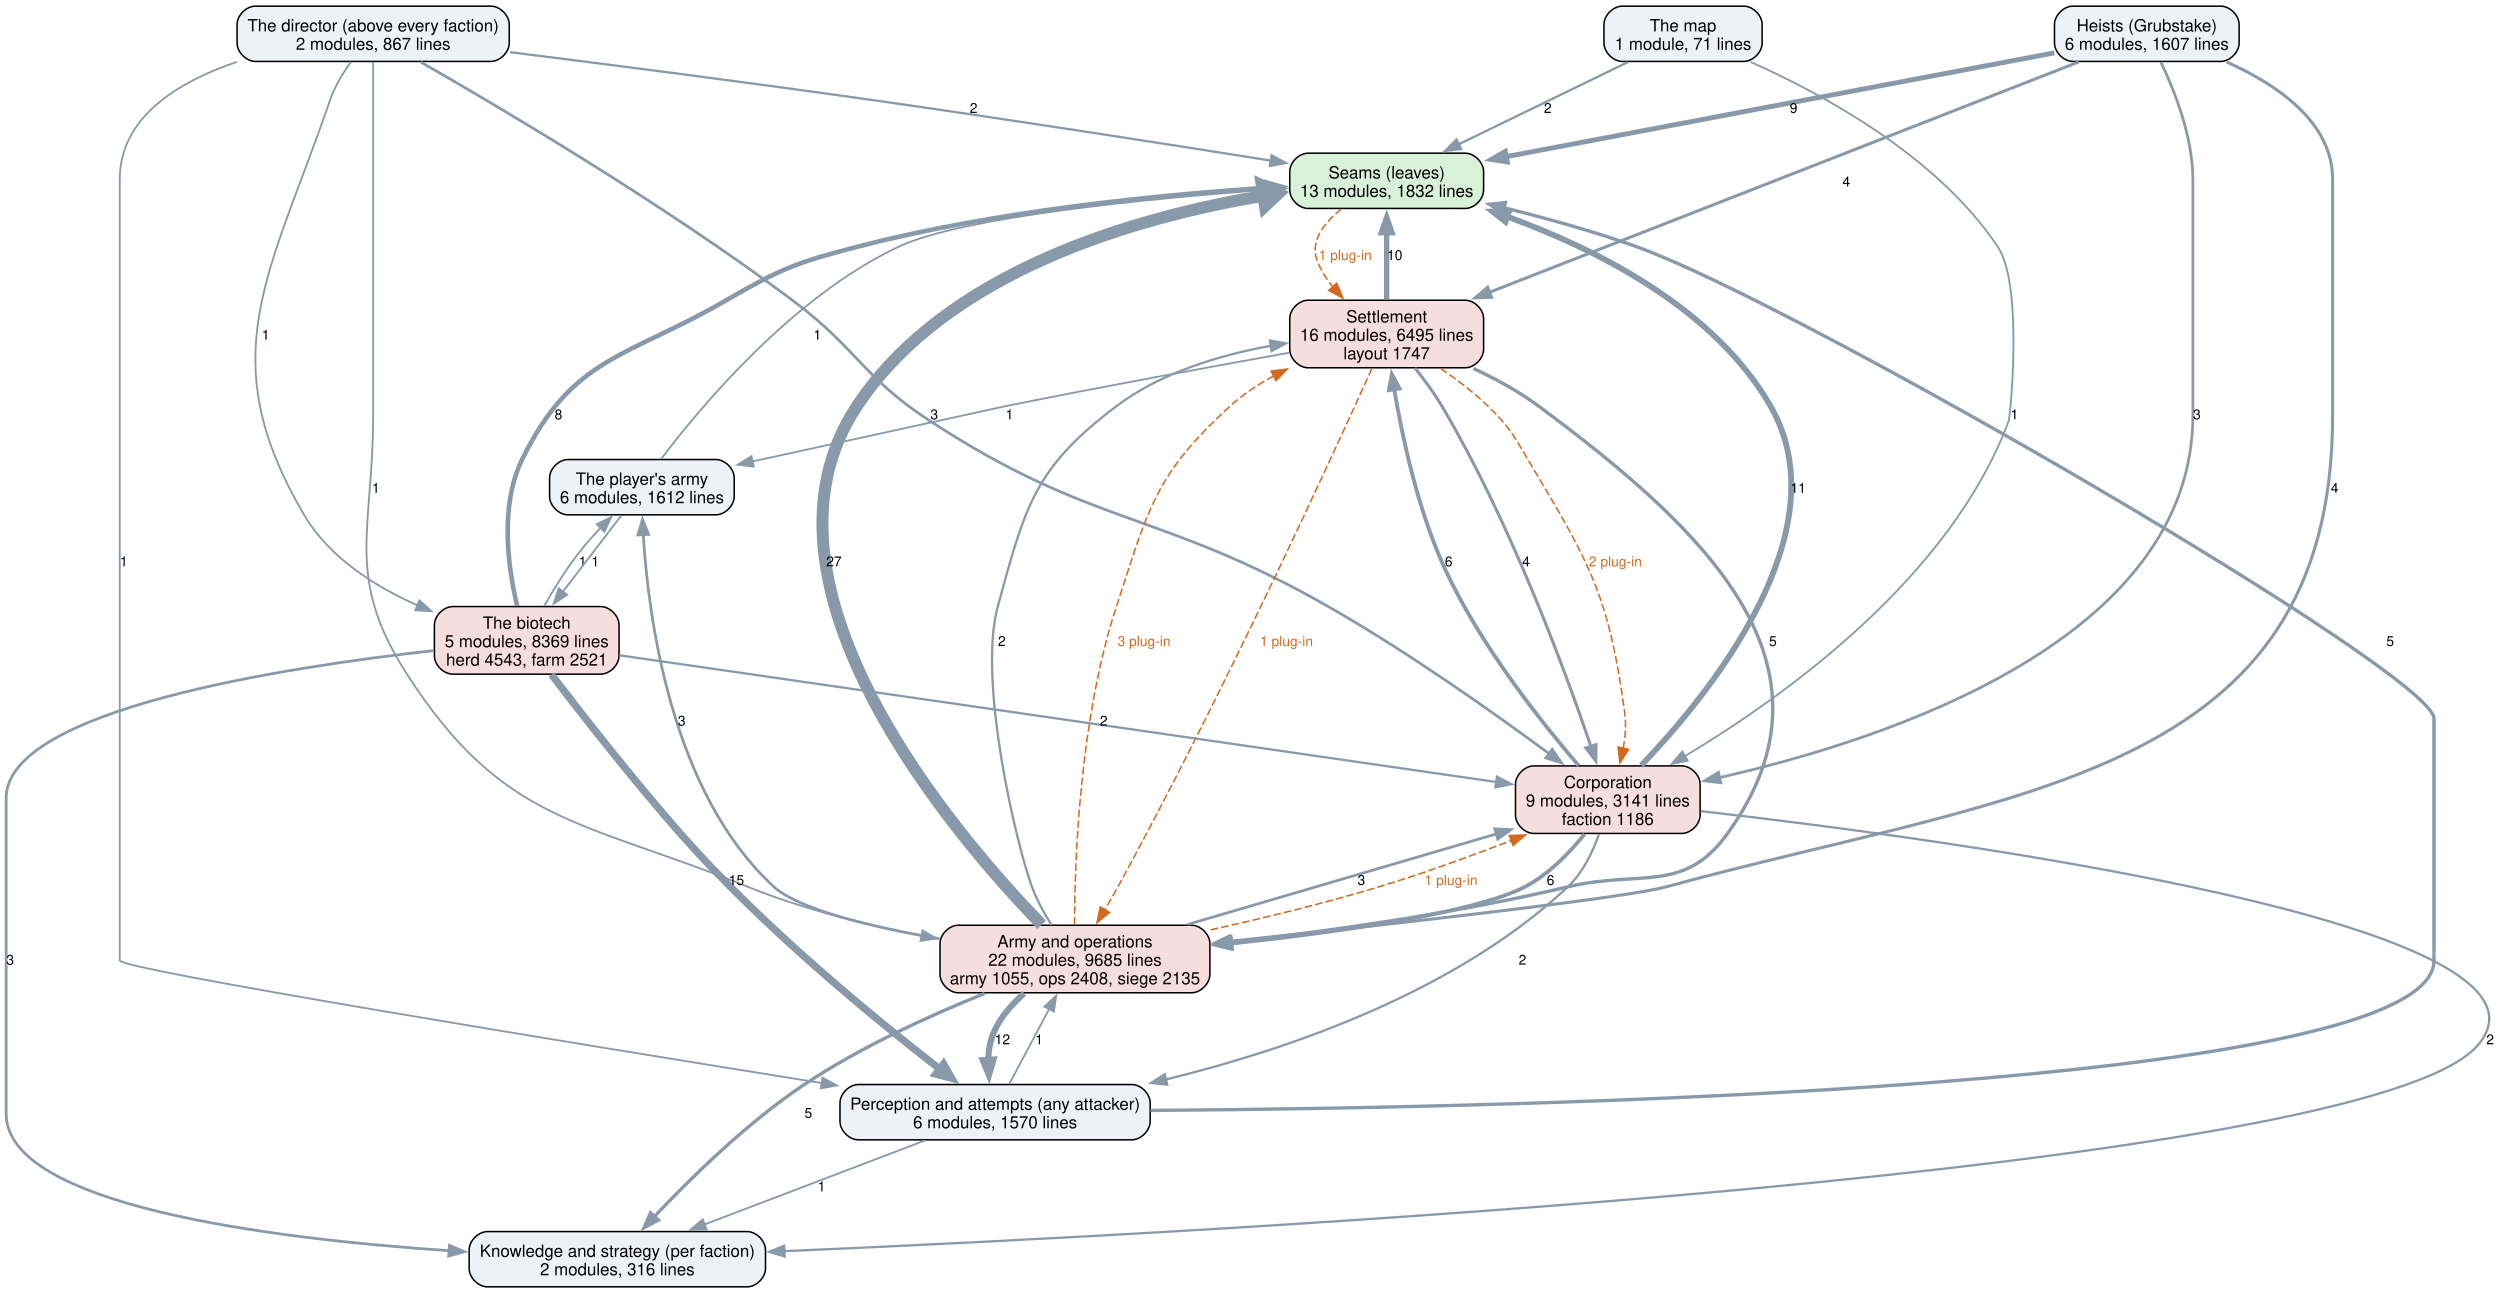
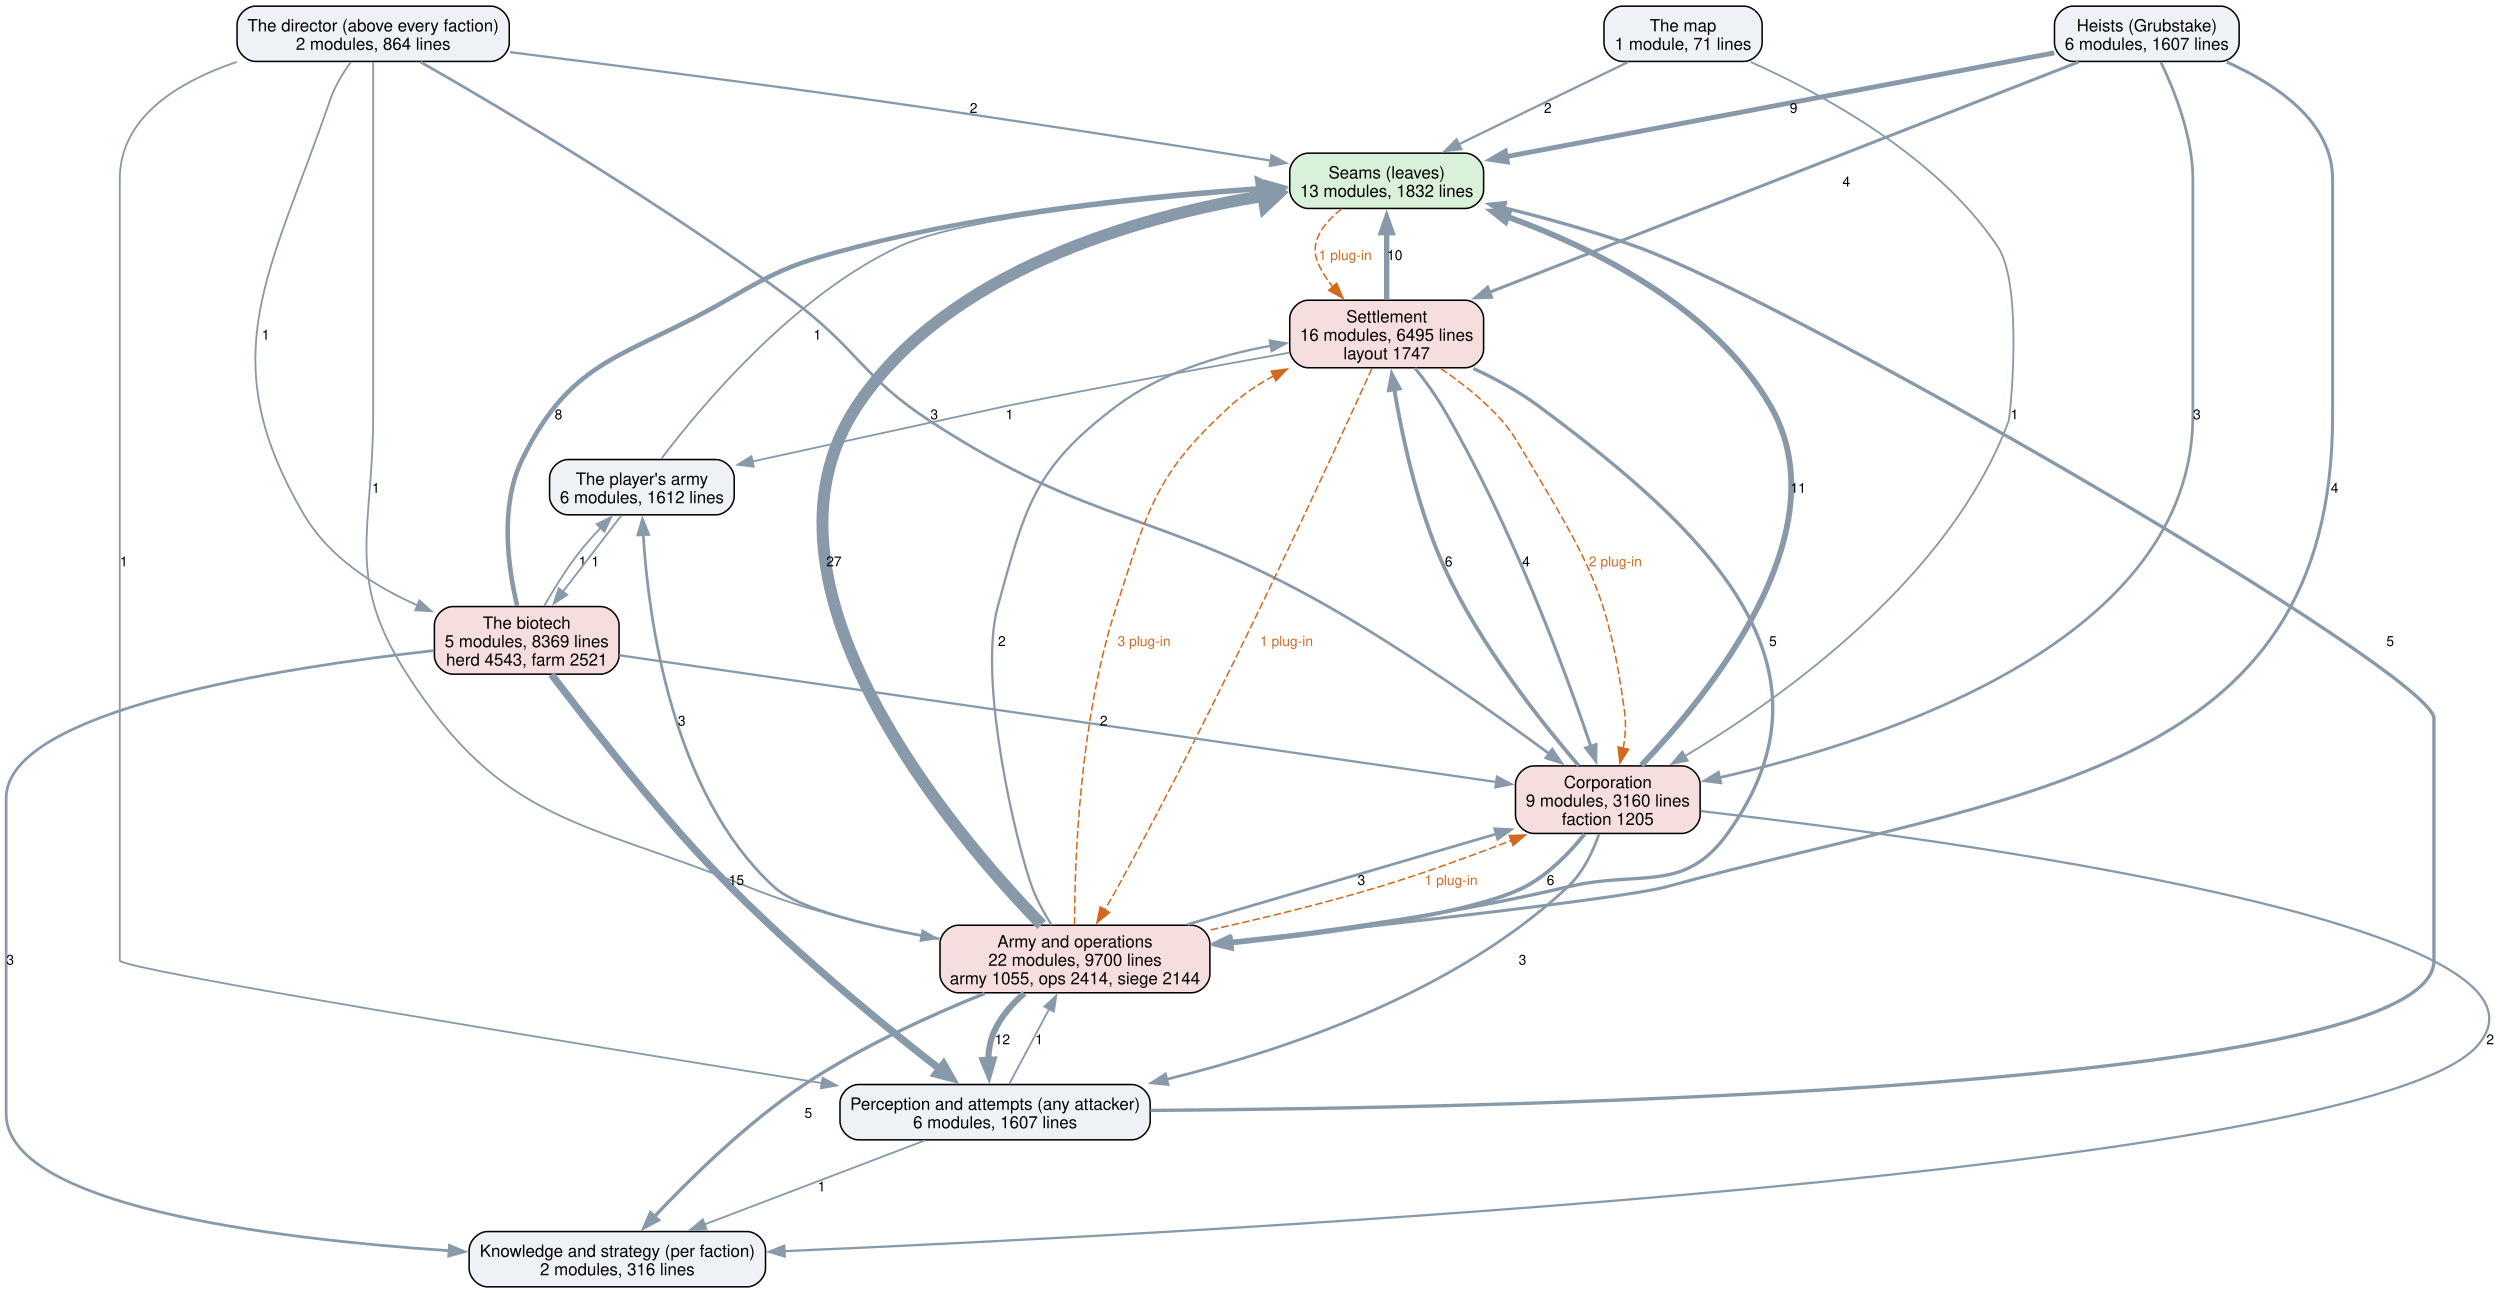
<svg xmlns="http://www.w3.org/2000/svg" width="1628pt" height="842pt" viewBox="0.00 0.00 1628.00 842.00">
  <g id="graph0" class="graph" transform="scale(1 1) rotate(0) translate(4 838)">
    <polygon fill="white" stroke="none" points="-4,4 -4,-838 1624.22,-838 1624.22,4 -4,4" />
    <g id="node1" class="node">
      <path fill="#d9f0d9" stroke="black" d="M950.12,-738.25C950.12,-738.25 847.88,-738.25 847.88,-738.25 841.88,-738.25 835.88,-732.25 835.88,-726.25 835.88,-726.25 835.88,-714.25 835.88,-714.25 835.88,-708.25 841.88,-702.25 847.88,-702.25 847.88,-702.25 950.12,-702.25 950.12,-702.25 956.12,-702.25 962.12,-708.25 962.12,-714.25 962.12,-714.25 962.12,-726.25 962.12,-726.25 962.12,-732.25 956.12,-738.25 950.12,-738.25" />
      <text xml:space="preserve" text-anchor="middle" x="899" y="-721.8" font-family="Helvetica,sans-Serif" font-size="11.00">Seams (leaves)</text>
      <text xml:space="preserve" text-anchor="middle" x="899" y="-709.8" font-family="Helvetica,sans-Serif" font-size="11.00">13 modules, 1832 lines</text>
    </g>
    <g id="node6" class="node">
      <path fill="#f7dede" stroke="black" d="M950.12,-642.5C950.12,-642.5 847.88,-642.5 847.88,-642.5 841.88,-642.5 835.88,-636.5 835.88,-630.5 835.88,-630.5 835.88,-610.5 835.88,-610.5 835.88,-604.5 841.88,-598.5 847.88,-598.5 847.88,-598.5 950.12,-598.5 950.12,-598.5 956.12,-598.5 962.12,-604.5 962.12,-610.5 962.12,-610.5 962.12,-630.5 962.12,-630.5 962.12,-636.5 956.12,-642.5 950.12,-642.5" />
      <text xml:space="preserve" text-anchor="middle" x="899" y="-628.05" font-family="Helvetica,sans-Serif" font-size="11.00">Settlement</text>
      <text xml:space="preserve" text-anchor="middle" x="899" y="-616.05" font-family="Helvetica,sans-Serif" font-size="11.00">16 modules, 6495 lines</text>
      <text xml:space="preserve" text-anchor="middle" x="899" y="-604.05" font-family="Helvetica,sans-Serif" font-size="11.00">layout 1747</text>
    </g>
    <g id="edge39" class="edge">
      <path fill="none" stroke="#d2691e" stroke-dasharray="5,2" d="M869.53,-701.92C858,-692.72 848.65,-680.62 854,-667.5 856.37,-661.68 859.88,-656.2 863.9,-651.19" />
      <polygon fill="#d2691e" stroke="#d2691e" points="866.44,-653.59 870.55,-643.82 861.25,-648.9 866.44,-653.59" />
      <text xml:space="preserve" text-anchor="middle" x="872" y="-668.7" font-family="Helvetica,sans-Serif" font-size="9.00" fill="#d2691e">1 plug-in</text>
    </g>
    <g id="node2" class="node">
      <path fill="#eef2f7" stroke="black" d="M733,-131.75C733,-131.75 555,-131.75 555,-131.75 549,-131.75 543,-125.75 543,-119.75 543,-119.75 543,-107.75 543,-107.75 543,-101.75 549,-95.75 555,-95.75 555,-95.75 733,-95.75 733,-95.75 739,-95.75 745,-101.75 745,-107.75 745,-107.75 745,-119.75 745,-119.75 745,-125.75 739,-131.75 733,-131.75" />
      <text xml:space="preserve" text-anchor="middle" x="644" y="-115.3" font-family="Helvetica,sans-Serif" font-size="11.00">Perception and attempts (any attacker)</text>
-       <text xml:space="preserve" text-anchor="middle" x="644" y="-103.3" font-family="Helvetica,sans-Serif" font-size="11.00">6 modules, 1570 lines</text>
+       <text xml:space="preserve" text-anchor="middle" x="644" y="-103.3" font-family="Helvetica,sans-Serif" font-size="11.00">6 modules, 1607 lines</text>
    </g>
    <g id="edge18" class="edge">
      <path fill="none" stroke="#8899aa" stroke-width="2.2" d="M745.17,-114.89C987.45,-116.57 1581,-129.19 1581,-212.5 1581,-370.12 1581,-370.12 1581,-370.12 1581,-399.3 1167.37,-639.31 1062,-677.25 1034.23,-687.25 1003,-695.9 975.36,-702.7" />
      <polygon fill="#8899aa" stroke="#8899aa" stroke-width="2.2" points="974.67,-699.27 965.77,-705.01 976.31,-706.07 974.67,-699.27" />
      <text xml:space="preserve" text-anchor="middle" x="1552.5" y="-417.32" font-family="Helvetica,sans-Serif" font-size="9.00">5</text>
    </g>
    <g id="node3" class="node">
      <path fill="#eef2f7" stroke="black" d="M482.5,-36C482.5,-36 313.5,-36 313.5,-36 307.5,-36 301.5,-30 301.5,-24 301.5,-24 301.5,-12 301.5,-12 301.5,-6 307.5,0 313.5,0 313.5,0 482.5,0 482.5,0 488.5,0 494.5,-6 494.5,-12 494.5,-12 494.5,-24 494.5,-24 494.5,-30 488.5,-36 482.5,-36" />
      <text xml:space="preserve" text-anchor="middle" x="398" y="-19.55" font-family="Helvetica,sans-Serif" font-size="11.00">Knowledge and strategy (per faction)</text>
      <text xml:space="preserve" text-anchor="middle" x="398" y="-7.55" font-family="Helvetica,sans-Serif" font-size="11.00">2 modules, 316 lines</text>
    </g>
    <g id="edge17" class="edge">
      <path fill="none" stroke="#8899aa" stroke-width="1.2" d="M598.31,-95.34C557.79,-79.89 498.44,-57.28 454.87,-40.67" />
      <polygon fill="#8899aa" stroke="#8899aa" stroke-width="1.2" points="456.15,-37.42 445.56,-37.13 453.66,-43.96 456.15,-37.42" />
      <text xml:space="preserve" text-anchor="middle" x="531" y="-62.2" font-family="Helvetica,sans-Serif" font-size="9.00">1</text>
    </g>
    <g id="node7" class="node">
      <path fill="#f7dede" stroke="black" d="M771.88,-235.5C771.88,-235.5 620.12,-235.5 620.12,-235.5 614.12,-235.5 608.12,-229.5 608.12,-223.5 608.12,-223.5 608.12,-203.5 608.12,-203.5 608.12,-197.5 614.12,-191.5 620.12,-191.5 620.12,-191.5 771.88,-191.5 771.88,-191.5 777.88,-191.5 783.88,-197.5 783.88,-203.5 783.88,-203.5 783.88,-223.5 783.88,-223.5 783.88,-229.5 777.88,-235.5 771.88,-235.5" />
      <text xml:space="preserve" text-anchor="middle" x="696" y="-221.05" font-family="Helvetica,sans-Serif" font-size="11.00">Army and operations</text>
-       <text xml:space="preserve" text-anchor="middle" x="696" y="-209.05" font-family="Helvetica,sans-Serif" font-size="11.00">22 modules, 9685 lines</text>
-       <text xml:space="preserve" text-anchor="middle" x="696" y="-197.05" font-family="Helvetica,sans-Serif" font-size="11.00">army 1055, ops 2408, siege 2135</text>
+       <text xml:space="preserve" text-anchor="middle" x="696" y="-209.05" font-family="Helvetica,sans-Serif" font-size="11.00">22 modules, 9700 lines</text>
+       <text xml:space="preserve" text-anchor="middle" x="696" y="-197.05" font-family="Helvetica,sans-Serif" font-size="11.00">army 1055, ops 2414, siege 2144</text>
    </g>
    <g id="edge16" class="edge">
      <path fill="none" stroke="#8899aa" stroke-width="1.2" d="M653.18,-132.01C660.4,-145.58 670.64,-164.84 679.3,-181.11" />
      <polygon fill="#8899aa" stroke="#8899aa" stroke-width="1.2" points="676.08,-182.5 683.86,-189.69 682.26,-179.21 676.08,-182.5" />
      <text xml:space="preserve" text-anchor="middle" x="672.62" y="-157.95" font-family="Helvetica,sans-Serif" font-size="9.00">1</text>
    </g>
    <g id="node4" class="node">
      <path fill="#eef2f7" stroke="black" d="M315.62,-834C315.62,-834 162.38,-834 162.38,-834 156.38,-834 150.38,-828 150.38,-822 150.38,-822 150.38,-810 150.38,-810 150.38,-804 156.38,-798 162.38,-798 162.38,-798 315.62,-798 315.62,-798 321.62,-798 327.62,-804 327.62,-810 327.62,-810 327.62,-822 327.62,-822 327.62,-828 321.62,-834 315.62,-834" />
      <text xml:space="preserve" text-anchor="middle" x="239" y="-817.55" font-family="Helvetica,sans-Serif" font-size="11.00">The director (above every faction)</text>
-       <text xml:space="preserve" text-anchor="middle" x="239" y="-805.55" font-family="Helvetica,sans-Serif" font-size="11.00">2 modules, 867 lines</text>
+       <text xml:space="preserve" text-anchor="middle" x="239" y="-805.55" font-family="Helvetica,sans-Serif" font-size="11.00">2 modules, 864 lines</text>
    </g>
    <g id="edge31" class="edge">
      <path fill="none" stroke="#8899aa" stroke-width="1.5" d="M328.12,-804.03C393.25,-795.87 483.68,-784.25 563,-773 652.72,-760.28 755.68,-744.2 823.72,-733.37" />
      <polygon fill="#8899aa" stroke="#8899aa" stroke-width="1.5" points="824.02,-736.87 833.35,-731.84 822.92,-729.95 824.02,-736.87" />
      <text xml:space="preserve" text-anchor="middle" x="630.01" y="-764.45" font-family="Helvetica,sans-Serif" font-size="9.00">2</text>
    </g>
    <g id="edge30" class="edge">
      <path fill="none" stroke="#8899aa" stroke-width="1.2" d="M150.22,-797.71C111.17,-784.43 74,-761.28 74,-721.25 74,-721.25 74,-721.25 74,-212.5 74,-206.76 365.41,-159.25 531.51,-132.64" />
      <polygon fill="#8899aa" stroke="#8899aa" stroke-width="1.2" points="531.64,-136.17 540.96,-131.13 530.53,-129.25 531.64,-136.17" />
      <text xml:space="preserve" text-anchor="middle" x="76.62" y="-469.2" font-family="Helvetica,sans-Serif" font-size="9.00">1</text>
    </g>
    <g id="node5" class="node">
      <path fill="#f7dede" stroke="black" d="M1091.12,-339.25C1091.12,-339.25 994.88,-339.25 994.88,-339.25 988.88,-339.25 982.88,-333.25 982.88,-327.25 982.88,-327.25 982.88,-307.25 982.88,-307.25 982.88,-301.25 988.88,-295.25 994.88,-295.25 994.88,-295.25 1091.12,-295.25 1091.12,-295.25 1097.12,-295.25 1103.12,-301.25 1103.12,-307.25 1103.12,-307.25 1103.12,-327.25 1103.12,-327.25 1103.12,-333.25 1097.12,-339.25 1091.12,-339.25" />
      <text xml:space="preserve" text-anchor="middle" x="1043" y="-324.8" font-family="Helvetica,sans-Serif" font-size="11.00">Corporation</text>
-       <text xml:space="preserve" text-anchor="middle" x="1043" y="-312.8" font-family="Helvetica,sans-Serif" font-size="11.00">9 modules, 3141 lines</text>
-       <text xml:space="preserve" text-anchor="middle" x="1043" y="-300.8" font-family="Helvetica,sans-Serif" font-size="11.00">faction 1186</text>
+       <text xml:space="preserve" text-anchor="middle" x="1043" y="-312.8" font-family="Helvetica,sans-Serif" font-size="11.00">9 modules, 3160 lines</text>
+       <text xml:space="preserve" text-anchor="middle" x="1043" y="-300.8" font-family="Helvetica,sans-Serif" font-size="11.00">faction 1205</text>
    </g>
    <g id="edge29" class="edge">
      <path fill="none" stroke="#8899aa" stroke-width="1.8" d="M269.92,-797.6C321.64,-768.04 428.25,-705.1 512,-642.5 554.51,-610.73 557.3,-592.75 601.75,-563.75 708.21,-494.3 750.59,-505.98 861,-443 912.79,-413.46 968.87,-373.73 1004.89,-347.12" />
      <polygon fill="#8899aa" stroke="#8899aa" stroke-width="1.8" points="1006.82,-350.04 1012.76,-341.27 1002.65,-344.42 1006.82,-350.04" />
      <text xml:space="preserve" text-anchor="middle" x="604.38" y="-564.95" font-family="Helvetica,sans-Serif" font-size="9.00">3</text>
    </g>
    <g id="edge28" class="edge">
      <path fill="none" stroke="#8899aa" stroke-width="1.2" d="M239,-797.72C239,-778.91 239,-747.94 239,-721.25 239,-721.25 239,-721.25 239,-567.62 239,-492.05 220.13,-462.57 261,-399 323.89,-301.18 375.23,-304.2 483,-260.5 518.82,-245.97 559.98,-235.71 596.51,-228.63" />
      <polygon fill="#8899aa" stroke="#8899aa" stroke-width="1.2" points="596.72,-232.15 605.9,-226.87 595.43,-225.27 596.72,-232.15" />
      <text xml:space="preserve" text-anchor="middle" x="240.73" y="-517.08" font-family="Helvetica,sans-Serif" font-size="9.00">1</text>
    </g>
    <g id="node9" class="node">
      <path fill="#f7dede" stroke="black" d="M387.12,-443C387.12,-443 290.88,-443 290.88,-443 284.88,-443 278.88,-437 278.88,-431 278.88,-431 278.88,-411 278.88,-411 278.88,-405 284.88,-399 290.88,-399 290.88,-399 387.12,-399 387.12,-399 393.12,-399 399.12,-405 399.12,-411 399.12,-411 399.12,-431 399.12,-431 399.12,-437 393.12,-443 387.12,-443" />
      <text xml:space="preserve" text-anchor="middle" x="339" y="-428.55" font-family="Helvetica,sans-Serif" font-size="11.00">The biotech</text>
      <text xml:space="preserve" text-anchor="middle" x="339" y="-416.55" font-family="Helvetica,sans-Serif" font-size="11.00">5 modules, 8369 lines</text>
      <text xml:space="preserve" text-anchor="middle" x="339" y="-404.55" font-family="Helvetica,sans-Serif" font-size="11.00">herd 4543, farm 2521</text>
    </g>
    <g id="edge32" class="edge">
      <path fill="none" stroke="#8899aa" stroke-width="1.2" d="M224.53,-797.69C219.33,-790.5 214.01,-781.79 211,-773 171.98,-659.15 133.02,-606.51 194,-502.75 210.25,-475.11 239.77,-456.24 267.95,-443.74" />
      <polygon fill="#8899aa" stroke="#8899aa" stroke-width="1.2" points="269.11,-447.05 276.98,-439.96 266.41,-440.59 269.11,-447.05" />
      <text xml:space="preserve" text-anchor="middle" x="168.99" y="-616.83" font-family="Helvetica,sans-Serif" font-size="9.00">1</text>
    </g>
    <g id="edge10" class="edge">
      <path fill="none" stroke="#8899aa" stroke-width="3.8" d="M1064.8,-339.61C1107.93,-384.57 1196.09,-491.54 1149,-573.5 1112.37,-637.25 1035.92,-675.75 977.15,-697.03" />
      <polygon fill="#8899aa" stroke="#8899aa" stroke-width="3.8" points="976.35,-693.6 968.05,-700.18 978.65,-700.21 976.35,-693.6" />
      <text xml:space="preserve" text-anchor="middle" x="1166.97" y="-517.08" font-family="Helvetica,sans-Serif" font-size="9.00">11</text>
    </g>
    <g id="edge9" class="edge">
-       <path fill="none" stroke="#8899aa" stroke-width="1.5" d="M1037.29,-294.84C1033.27,-283.36 1026.81,-269.71 1017,-260.5 944.38,-192.38 836.29,-154.86 755.13,-135.03" />
-       <polygon fill="#8899aa" stroke="#8899aa" stroke-width="1.5" points="756.11,-131.66 745.57,-132.75 754.49,-138.47 756.11,-131.66" />
-       <text xml:space="preserve" text-anchor="middle" x="987.45" y="-209.82" font-family="Helvetica,sans-Serif" font-size="9.00">2</text>
+       <path fill="none" stroke="#8899aa" stroke-width="1.8" d="M1037.29,-294.84C1033.27,-283.36 1026.81,-269.71 1017,-260.5 944.53,-192.52 836.73,-155.02 755.63,-135.15" />
+       <polygon fill="#8899aa" stroke="#8899aa" stroke-width="1.8" points="756.55,-131.77 746.01,-132.86 754.93,-138.58 756.55,-131.77" />
+       <text xml:space="preserve" text-anchor="middle" x="987.45" y="-209.82" font-family="Helvetica,sans-Serif" font-size="9.00">3</text>
    </g>
    <g id="edge8" class="edge">
      <path fill="none" stroke="#8899aa" stroke-width="1.5" d="M1103.55,-309.79C1263.37,-291.55 1679.58,-235.81 1609,-156.75 1536.11,-75.1 790,-35.45 506.5,-23.25" />
      <polygon fill="#8899aa" stroke="#8899aa" stroke-width="1.5" points="506.98,-19.76 496.84,-22.83 506.68,-26.76 506.98,-19.76" />
      <text xml:space="preserve" text-anchor="middle" x="1617.6" y="-157.95" font-family="Helvetica,sans-Serif" font-size="9.00">2</text>
    </g>
    <g id="edge11" class="edge">
      <path fill="none" stroke="#8899aa" stroke-width="2.5" d="M1024,-339.46C1000.2,-367.12 959.77,-417.89 936.75,-468 919.28,-506.02 909.16,-553.27 903.87,-584.8" />
      <polygon fill="#8899aa" stroke="#8899aa" stroke-width="2.5" points="900.46,-583.93 902.36,-594.35 907.38,-585.02 900.46,-583.93" />
      <text xml:space="preserve" text-anchor="middle" x="939.38" y="-469.2" font-family="Helvetica,sans-Serif" font-size="9.00">6</text>
    </g>
    <g id="edge7" class="edge">
      <path fill="none" stroke="#8899aa" stroke-width="2.5" d="M1027.93,-294.89C1018.23,-282.82 1004.55,-268.57 989,-260.5 956.31,-243.54 868.69,-231.17 797.72,-223.56" />
      <polygon fill="#8899aa" stroke="#8899aa" stroke-width="2.5" points="798.29,-220.1 787.98,-222.54 797.57,-227.06 798.29,-220.1" />
      <text xml:space="preserve" text-anchor="middle" x="1005.7" y="-261.7" font-family="Helvetica,sans-Serif" font-size="9.00">6</text>
    </g>
    <g id="edge21" class="edge">
      <path fill="none" stroke="#8899aa" stroke-width="3.5" d="M899,-642.92C899,-655.74 899,-672.31 899,-686.72" />
      <polygon fill="#8899aa" stroke="#8899aa" stroke-width="3.5" points="895.5,-686.48 899,-696.48 902.5,-686.48 895.5,-686.48" />
      <text xml:space="preserve" text-anchor="middle" x="904.25" y="-668.7" font-family="Helvetica,sans-Serif" font-size="9.00">10</text>
    </g>
    <g id="edge20" class="edge">
      <path fill="none" stroke="#8899aa" stroke-width="2" d="M917.42,-598.33C923.47,-590.8 929.94,-582.05 935,-573.5 979.34,-498.63 1014.93,-402.16 1032,-351.98" />
      <polygon fill="#8899aa" stroke="#8899aa" stroke-width="2" points="1035.31,-353.14 1035.17,-342.55 1028.67,-350.91 1035.31,-353.14" />
      <text xml:space="preserve" text-anchor="middle" x="989.78" y="-469.2" font-family="Helvetica,sans-Serif" font-size="9.00">4</text>
    </g>
    <g id="edge41" class="edge">
      <path fill="none" stroke="#d2691e" stroke-dasharray="5,2" d="M934.18,-598.05C944.64,-590.88 955.76,-582.43 965,-573.5 978.87,-560.09 981.14,-555.33 991,-538.75 1031.07,-471.37 1043.5,-451.69 1054,-374 1055.03,-366.4 1054.42,-358.28 1053.07,-350.66" />
      <polygon fill="#d2691e" stroke="#d2691e" points="1056.52,-350.05 1050.91,-341.07 1049.69,-351.59 1056.52,-350.05" />
      <text xml:space="preserve" text-anchor="middle" x="1047.93" y="-469.2" font-family="Helvetica,sans-Serif" font-size="9.00" fill="#d2691e">2 plug-in</text>
    </g>
    <g id="edge19" class="edge">
      <path fill="none" stroke="#8899aa" stroke-width="2.2" d="M955.45,-598.08C969.99,-591.3 985.14,-583.05 998,-573.5 1106.56,-492.9 1200.02,-404.97 1121,-295.25 1092.52,-255.7 1064.42,-271.72 1017,-260.5 944.35,-243.3 860.83,-231.58 797.19,-224.27" />
      <polygon fill="#8899aa" stroke="#8899aa" stroke-width="2.2" points="797.97,-220.84 787.64,-223.2 797.19,-227.8 797.97,-220.84" />
      <text xml:space="preserve" text-anchor="middle" x="1150.52" y="-417.32" font-family="Helvetica,sans-Serif" font-size="9.00">5</text>
    </g>
    <g id="edge40" class="edge">
      <path fill="none" stroke="#d2691e" stroke-dasharray="5,2" d="M889.42,-598.11C864.07,-541.92 792.5,-385.84 724,-260.5 721.34,-255.63 718.4,-250.54 715.47,-245.6" />
      <polygon fill="#d2691e" stroke="#d2691e" points="718.48,-243.82 710.31,-237.08 712.49,-247.45 718.48,-243.82" />
      <text xml:space="preserve" text-anchor="middle" x="833.78" y="-417.32" font-family="Helvetica,sans-Serif" font-size="9.00" fill="#d2691e">1 plug-in</text>
    </g>
    <g id="node11" class="node">
      <path fill="#eef2f7" stroke="black" d="M462.12,-538.75C462.12,-538.75 365.88,-538.75 365.88,-538.75 359.88,-538.75 353.88,-532.75 353.88,-526.75 353.88,-526.75 353.88,-514.75 353.88,-514.75 353.88,-508.75 359.88,-502.75 365.88,-502.75 365.88,-502.75 462.12,-502.75 462.12,-502.75 468.12,-502.75 474.12,-508.75 474.12,-514.75 474.12,-514.75 474.12,-526.75 474.12,-526.75 474.12,-532.75 468.12,-538.75 462.12,-538.75" />
      <text xml:space="preserve" text-anchor="middle" x="414" y="-522.3" font-family="Helvetica,sans-Serif" font-size="11.00">The player's army</text>
      <text xml:space="preserve" text-anchor="middle" x="414" y="-510.3" font-family="Helvetica,sans-Serif" font-size="11.00">6 modules, 1612 lines</text>
    </g>
    <g id="edge22" class="edge">
      <path fill="none" stroke="#8899aa" stroke-width="1.2" d="M835.63,-608.33C785.4,-599.35 713.48,-586.16 650.75,-573.5 648.67,-573.08 554.71,-552.53 485.8,-537.46" />
      <polygon fill="#8899aa" stroke="#8899aa" stroke-width="1.2" points="486.84,-534.1 476.32,-535.38 485.34,-540.94 486.84,-534.1" />
      <text xml:space="preserve" text-anchor="middle" x="653.38" y="-564.95" font-family="Helvetica,sans-Serif" font-size="9.00">1</text>
    </g>
    <g id="edge4" class="edge">
      <path fill="none" stroke="#8899aa" stroke-width="7.8" d="M674.36,-235.79C618.17,-293.72 477.14,-457.59 554,-573.5 612.6,-661.87 736.55,-696.8 818.8,-710.51" />
      <polygon fill="#8899aa" stroke="#8899aa" stroke-width="7.8" points="817.67,-717.24 828.59,-712.03 819.76,-703.75 817.67,-717.24" />
      <text xml:space="preserve" text-anchor="middle" x="539.05" y="-469.2" font-family="Helvetica,sans-Serif" font-size="9.00">27</text>
    </g>
    <g id="edge3" class="edge">
      <path fill="none" stroke="#8899aa" stroke-width="4" d="M662.99,-191.14C655.14,-184.3 647.8,-175.99 643.5,-166.5 640.86,-160.68 639.73,-154.09 639.47,-147.62" />
      <polygon fill="#8899aa" stroke="#8899aa" stroke-width="4" points="642.95,-148.03 639.99,-137.86 635.96,-147.65 642.95,-148.03" />
      <text xml:space="preserve" text-anchor="middle" x="648.75" y="-157.95" font-family="Helvetica,sans-Serif" font-size="9.00">12</text>
    </g>
    <g id="edge2" class="edge">
      <path fill="none" stroke="#8899aa" stroke-width="2.2" d="M637.21,-191.05C601.72,-176.79 556.43,-156.22 519.75,-131.75 482.26,-106.74 445.12,-70.19 421.91,-45.54" />
      <polygon fill="#8899aa" stroke="#8899aa" stroke-width="2.2" points="424.77,-43.49 415.4,-38.54 419.64,-48.25 424.77,-43.49" />
      <text xml:space="preserve" text-anchor="middle" x="522.38" y="-110.08" font-family="Helvetica,sans-Serif" font-size="9.00">5</text>
    </g>
    <g id="edge1" class="edge">
      <path fill="none" stroke="#8899aa" stroke-width="1.8" d="M769.29,-235.99C828.6,-253.38 911.68,-277.74 970.71,-295.05" />
      <polygon fill="#8899aa" stroke="#8899aa" stroke-width="1.8" points="969.36,-298.3 979.94,-297.76 971.33,-291.59 969.36,-298.3" />
      <text xml:space="preserve" text-anchor="middle" x="882.53" y="-261.7" font-family="Helvetica,sans-Serif" font-size="9.00">3</text>
    </g>
    <g id="edge37" class="edge">
      <path fill="none" stroke="#d2691e" stroke-dasharray="5,2" d="M784.37,-232.46C818.84,-240.13 858.53,-249.79 894,-260.5 922.7,-269.16 953.85,-280.5 980.21,-290.69" />
      <polygon fill="#d2691e" stroke="#d2691e" points="978.82,-293.9 989.41,-294.28 981.36,-287.38 978.82,-293.9" />
      <text xml:space="preserve" text-anchor="middle" x="940.97" y="-261.7" font-family="Helvetica,sans-Serif" font-size="9.00" fill="#d2691e">1 plug-in</text>
    </g>
    <g id="edge5" class="edge">
      <path fill="none" stroke="#8899aa" stroke-width="1.5" d="M680.79,-235.61C676.01,-243.15 671.17,-251.9 668,-260.5 658.24,-286.99 632.41,-394.28 645.75,-443 663.55,-508.01 669.18,-532.93 723,-573.5 751.86,-595.26 790.09,-606.76 823.55,-612.82" />
      <polygon fill="#8899aa" stroke="#8899aa" stroke-width="1.5" points="822.95,-616.27 833.39,-614.44 824.09,-609.36 822.95,-616.27" />
      <text xml:space="preserve" text-anchor="middle" x="648.38" y="-417.32" font-family="Helvetica,sans-Serif" font-size="9.00">2</text>
    </g>
    <g id="edge38" class="edge">
      <path fill="none" stroke="#d2691e" stroke-dasharray="5,2" d="M695.74,-235.89C695.84,-277.07 698.99,-369.74 723,-443 743.77,-506.36 747.73,-528.58 797,-573.5 805.43,-581.19 815.36,-587.77 825.66,-593.35" />
      <polygon fill="#d2691e" stroke="#d2691e" points="823.76,-596.31 834.26,-597.71 826.92,-590.06 823.76,-596.31" />
      <text xml:space="preserve" text-anchor="middle" x="741" y="-417.32" font-family="Helvetica,sans-Serif" font-size="9.00" fill="#d2691e">3 plug-in</text>
    </g>
    <g id="edge6" class="edge">
      <path fill="none" stroke="#8899aa" stroke-width="1.8" d="M607.75,-226.64C563.61,-234.36 516.19,-245.7 500,-260.5 433.19,-321.57 418.2,-435.7 414.89,-489.82" />
      <polygon fill="#8899aa" stroke="#8899aa" stroke-width="1.8" points="411.4,-489.63 414.4,-499.79 418.39,-489.97 411.4,-489.63" />
      <text xml:space="preserve" text-anchor="middle" x="439.92" y="-365.45" font-family="Helvetica,sans-Serif" font-size="9.00">3</text>
    </g>
    <g id="node8" class="node">
      <path fill="#eef2f7" stroke="black" d="M1442.12,-834C1442.12,-834 1345.88,-834 1345.88,-834 1339.88,-834 1333.88,-828 1333.88,-822 1333.88,-822 1333.88,-810 1333.88,-810 1333.88,-804 1339.88,-798 1345.88,-798 1345.88,-798 1442.12,-798 1442.12,-798 1448.12,-798 1454.12,-804 1454.12,-810 1454.12,-810 1454.12,-822 1454.12,-822 1454.12,-828 1448.12,-834 1442.12,-834" />
      <text xml:space="preserve" text-anchor="middle" x="1394" y="-817.55" font-family="Helvetica,sans-Serif" font-size="11.00">Heists (Grubstake)</text>
      <text xml:space="preserve" text-anchor="middle" x="1394" y="-805.55" font-family="Helvetica,sans-Serif" font-size="11.00">6 modules, 1607 lines</text>
    </g>
    <g id="edge14" class="edge">
      <path fill="none" stroke="#8899aa" stroke-width="3.2" d="M1333.8,-803.6C1244.13,-786.62 1075.48,-754.67 976.65,-735.96" />
      <polygon fill="#8899aa" stroke="#8899aa" stroke-width="3.2" points="977.53,-732.56 967.05,-734.14 976.22,-739.44 977.53,-732.56" />
      <text xml:space="preserve" text-anchor="middle" x="1163.97" y="-764.45" font-family="Helvetica,sans-Serif" font-size="9.00">9</text>
    </g>
    <g id="edge13" class="edge">
      <path fill="none" stroke="#8899aa" stroke-width="1.8" d="M1403.16,-797.56C1411.99,-779.12 1424,-748.93 1424,-721.25 1424,-721.25 1424,-721.25 1424,-567.62 1424,-421.85 1226.33,-356.7 1115.75,-331.65" />
      <polygon fill="#8899aa" stroke="#8899aa" stroke-width="1.8" points="1116.55,-328.24 1106.03,-329.52 1115.05,-335.08 1116.55,-328.24" />
      <text xml:space="preserve" text-anchor="middle" x="1426.62" y="-564.95" font-family="Helvetica,sans-Serif" font-size="9.00">3</text>
    </g>
    <g id="edge15" class="edge">
      <path fill="none" stroke="#8899aa" stroke-width="2" d="M1349.64,-797.66C1262.53,-763.61 1068.69,-687.83 965.94,-647.67" />
      <polygon fill="#8899aa" stroke="#8899aa" stroke-width="2" points="967.28,-644.43 956.69,-644.05 964.73,-650.95 967.28,-644.43" />
      <text xml:space="preserve" text-anchor="middle" x="1198.33" y="-716.58" font-family="Helvetica,sans-Serif" font-size="9.00">4</text>
    </g>
    <g id="edge12" class="edge">
      <path fill="none" stroke="#8899aa" stroke-width="2" d="M1446.02,-797.61C1478.81,-783 1515,-758.45 1515,-721.25 1515,-721.25 1515,-721.25 1515,-567.62 1515,-331.32 1308.95,-322.77 1081,-260.5 1054.2,-253.18 901.81,-236.17 796.99,-225.01" />
      <polygon fill="#8899aa" stroke="#8899aa" stroke-width="2" points="797.46,-221.54 787.14,-223.96 796.72,-228.5 797.46,-221.54" />
      <text xml:space="preserve" text-anchor="middle" x="1516.3" y="-517.08" font-family="Helvetica,sans-Serif" font-size="9.00">4</text>
    </g>
    <g id="edge26" class="edge">
      <path fill="none" stroke="#8899aa" stroke-width="3" d="M332.78,-443.49C326.95,-467.91 321.15,-508.32 336,-538.75 368.89,-606.12 404.14,-604.91 469,-642.5 504.31,-662.97 514.5,-666.97 554,-677.25 644,-700.67 750.69,-711.12 821.34,-715.72" />
      <polygon fill="#8899aa" stroke="#8899aa" stroke-width="3" points="820.69,-719.18 830.88,-716.31 821.12,-712.2 820.69,-719.18" />
      <text xml:space="preserve" text-anchor="middle" x="359.67" y="-564.95" font-family="Helvetica,sans-Serif" font-size="9.00">8</text>
    </g>
    <g id="edge25" class="edge">
      <path fill="none" stroke="#8899aa" stroke-width="4.8" d="M355.06,-398.77C374.36,-373.56 408.02,-330.47 439,-295.25 492.24,-234.72 565.18,-174.98 608.17,-141.68" />
      <polygon fill="#8899aa" stroke="#8899aa" stroke-width="4.8" points="610.46,-145.21 615.84,-135.79 605.35,-138.55 610.46,-145.21" />
      <text xml:space="preserve" text-anchor="middle" x="475.57" y="-261.7" font-family="Helvetica,sans-Serif" font-size="9.00">15</text>
    </g>
    <g id="edge24" class="edge">
      <path fill="none" stroke="#8899aa" stroke-width="1.8" d="M278.39,-414.33C180.89,-403.51 0,-375.7 0,-318.25 0,-318.25 0,-318.25 0,-112.75 0,-53.25 170.67,-31.47 288.49,-23.53" />
      <polygon fill="#8899aa" stroke="#8899aa" stroke-width="1.8" points="288.67,-27.03 298.43,-22.89 288.22,-20.04 288.67,-27.03" />
      <text xml:space="preserve" text-anchor="middle" x="2.62" y="-209.82" font-family="Helvetica,sans-Serif" font-size="9.00">3</text>
    </g>
    <g id="edge23" class="edge">
      <path fill="none" stroke="#8899aa" stroke-width="1.5" d="M399.33,-411.28C528.52,-392.61 831.47,-348.82 970.7,-328.7" />
      <polygon fill="#8899aa" stroke="#8899aa" stroke-width="1.5" points="970.8,-332.22 980.2,-327.33 969.8,-325.29 970.8,-332.22" />
      <text xml:space="preserve" text-anchor="middle" x="714.73" y="-365.45" font-family="Helvetica,sans-Serif" font-size="9.00">2</text>
    </g>
    <g id="edge27" class="edge">
      <path fill="none" stroke="#8899aa" stroke-width="1.2" d="M350.4,-443.41C356.49,-454.11 364.42,-467.03 372.75,-477.75 377.09,-483.33 382.09,-488.97 387.09,-494.22" />
      <polygon fill="#8899aa" stroke="#8899aa" stroke-width="1.2" points="384.58,-496.66 394.09,-501.32 389.56,-491.74 384.58,-496.66" />
      <text xml:space="preserve" text-anchor="middle" x="375.38" y="-469.2" font-family="Helvetica,sans-Serif" font-size="9.00">1</text>
    </g>
    <g id="node10" class="node">
      <path fill="#eef2f7" stroke="black" d="M1131.5,-834C1131.5,-834 1052.5,-834 1052.5,-834 1046.5,-834 1040.5,-828 1040.5,-822 1040.5,-822 1040.5,-810 1040.5,-810 1040.5,-804 1046.5,-798 1052.5,-798 1052.5,-798 1131.5,-798 1131.5,-798 1137.5,-798 1143.5,-804 1143.5,-810 1143.5,-810 1143.5,-822 1143.5,-822 1143.5,-828 1137.5,-834 1131.5,-834" />
      <text xml:space="preserve" text-anchor="middle" x="1092" y="-817.55" font-family="Helvetica,sans-Serif" font-size="11.00">The map</text>
      <text xml:space="preserve" text-anchor="middle" x="1092" y="-805.55" font-family="Helvetica,sans-Serif" font-size="11.00">1 module, 71 lines</text>
    </g>
    <g id="edge34" class="edge">
      <path fill="none" stroke="#8899aa" stroke-width="1.5" d="M1056.15,-797.59C1024.97,-782.44 979.58,-760.39 945.59,-743.88" />
      <polygon fill="#8899aa" stroke="#8899aa" stroke-width="1.5" points="947.55,-740.94 937.03,-739.72 944.49,-747.24 947.55,-740.94" />
      <text xml:space="preserve" text-anchor="middle" x="1003.91" y="-764.45" font-family="Helvetica,sans-Serif" font-size="9.00">2</text>
    </g>
    <g id="edge33" class="edge">
      <path fill="none" stroke="#8899aa" stroke-width="1.2" d="M1135.97,-797.65C1183.45,-776.54 1257.58,-736.26 1297,-677.25 1313.72,-652.23 1305.05,-566.56 1304,-563.75 1266.01,-461.49 1157.59,-384.12 1093.06,-345.54" />
      <polygon fill="#8899aa" stroke="#8899aa" stroke-width="1.2" points="1095.06,-342.65 1084.66,-340.6 1091.51,-348.69 1095.06,-342.65" />
      <text xml:space="preserve" text-anchor="middle" x="1307.82" y="-564.95" font-family="Helvetica,sans-Serif" font-size="9.00">1</text>
    </g>
    <g id="edge35" class="edge">
      <path fill="none" stroke="#8899aa" stroke-width="1.2" d="M426.6,-539.18C451.73,-572.45 511.66,-644.56 581,-677.25 622.77,-696.94 743.88,-708.75 824,-714.62" />
      <polygon fill="#8899aa" stroke="#8899aa" stroke-width="1.2" points="823.47,-718.09 833.7,-715.31 823.97,-711.11 823.47,-718.09" />
      <text xml:space="preserve" text-anchor="middle" x="528.28" y="-616.83" font-family="Helvetica,sans-Serif" font-size="9.00">1</text>
    </g>
    <g id="edge36" class="edge">
      <path fill="none" stroke="#8899aa" stroke-width="1.2" d="M400.59,-502.27C390.03,-488.5 375.03,-468.96 362.49,-452.61" />
      <polygon fill="#8899aa" stroke="#8899aa" stroke-width="1.2" points="365.4,-450.66 356.54,-444.86 359.85,-454.92 365.4,-450.66" />
      <text xml:space="preserve" text-anchor="middle" x="383.62" y="-469.2" font-family="Helvetica,sans-Serif" font-size="9.00">1</text>
    </g>
  </g>
</svg>
